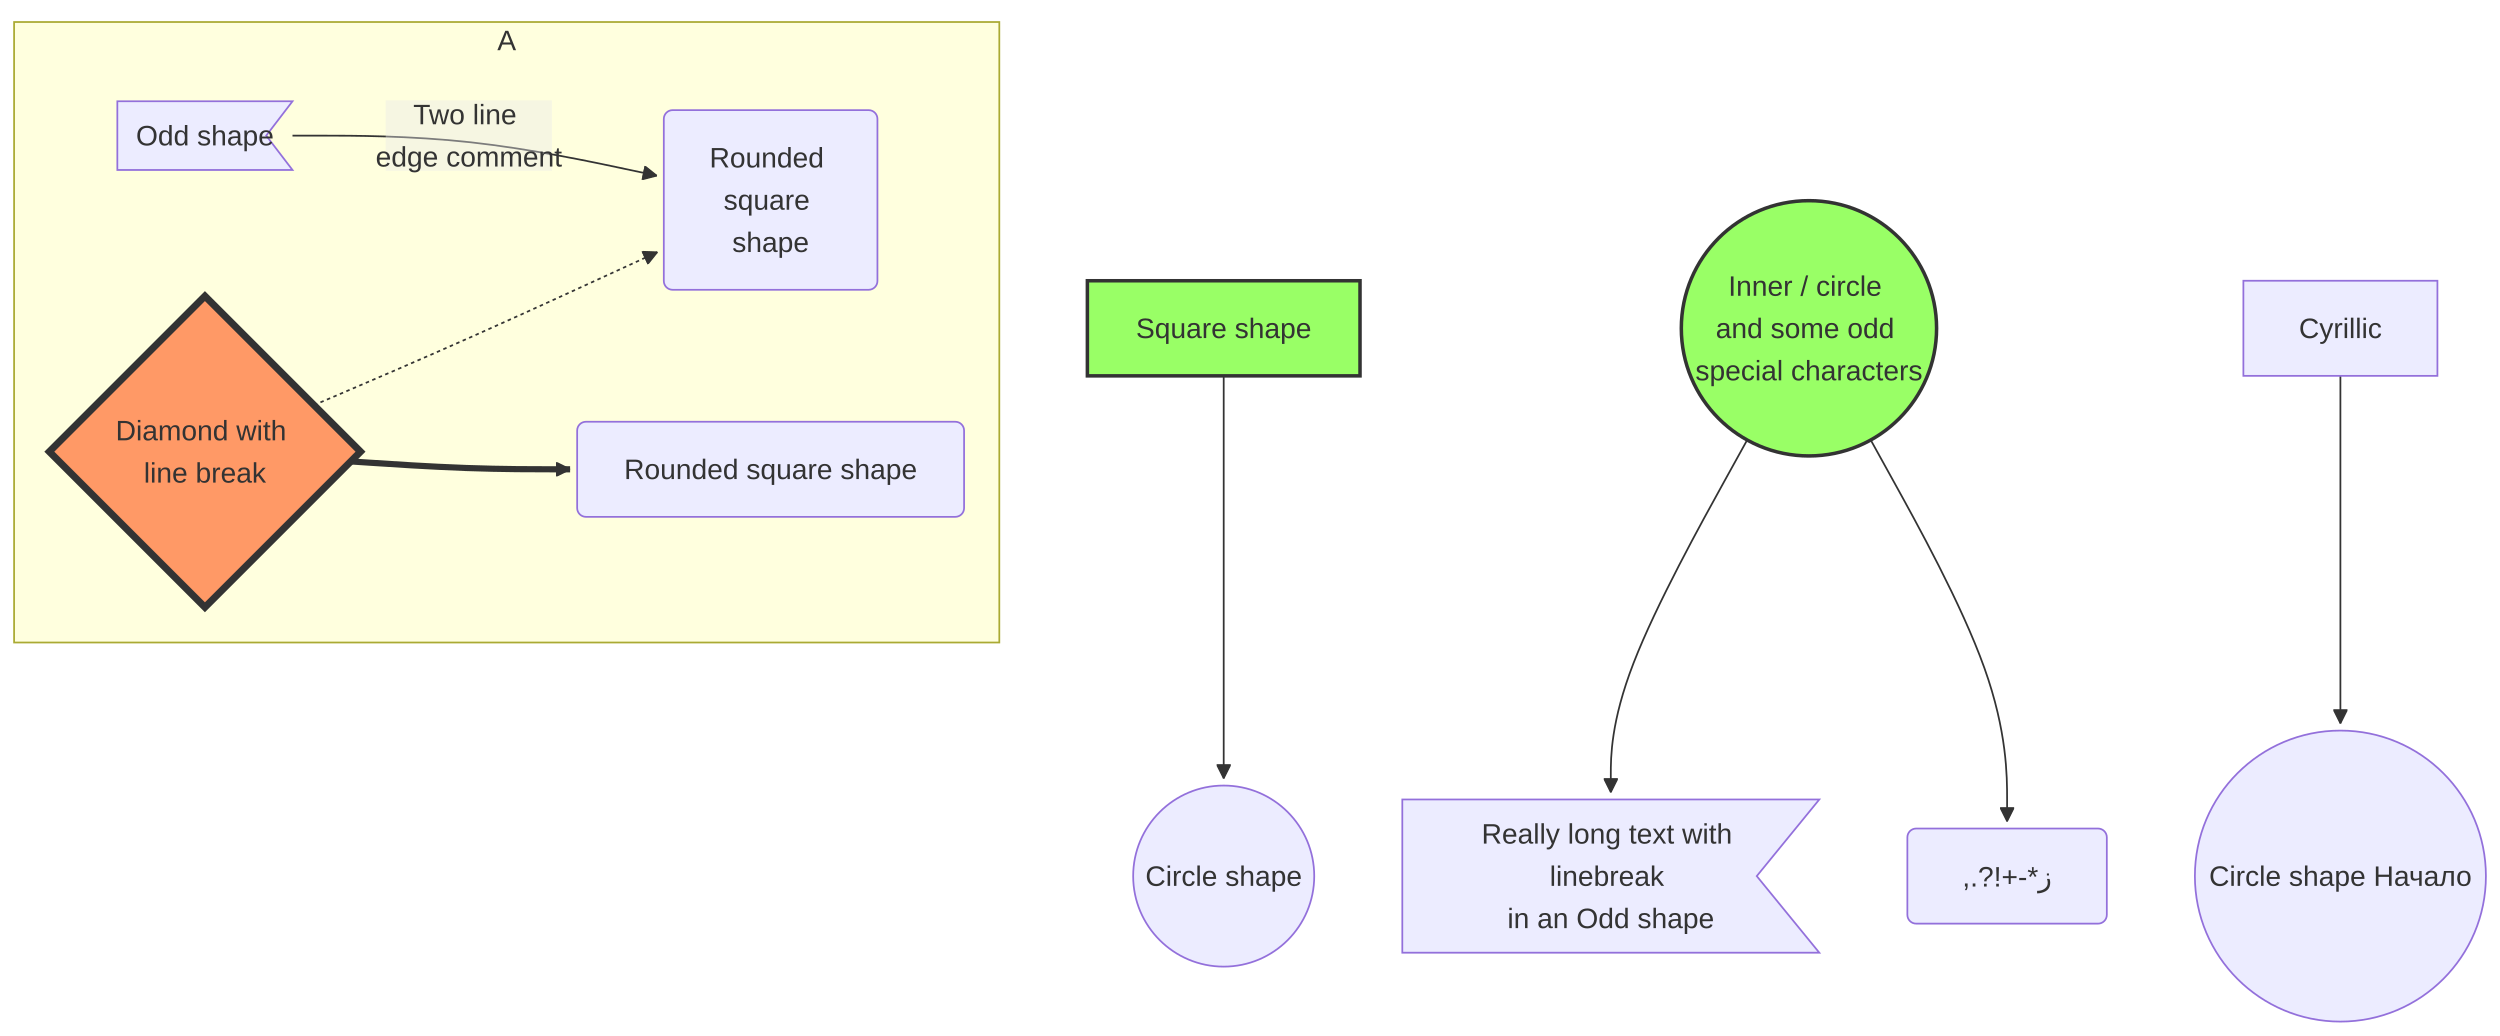
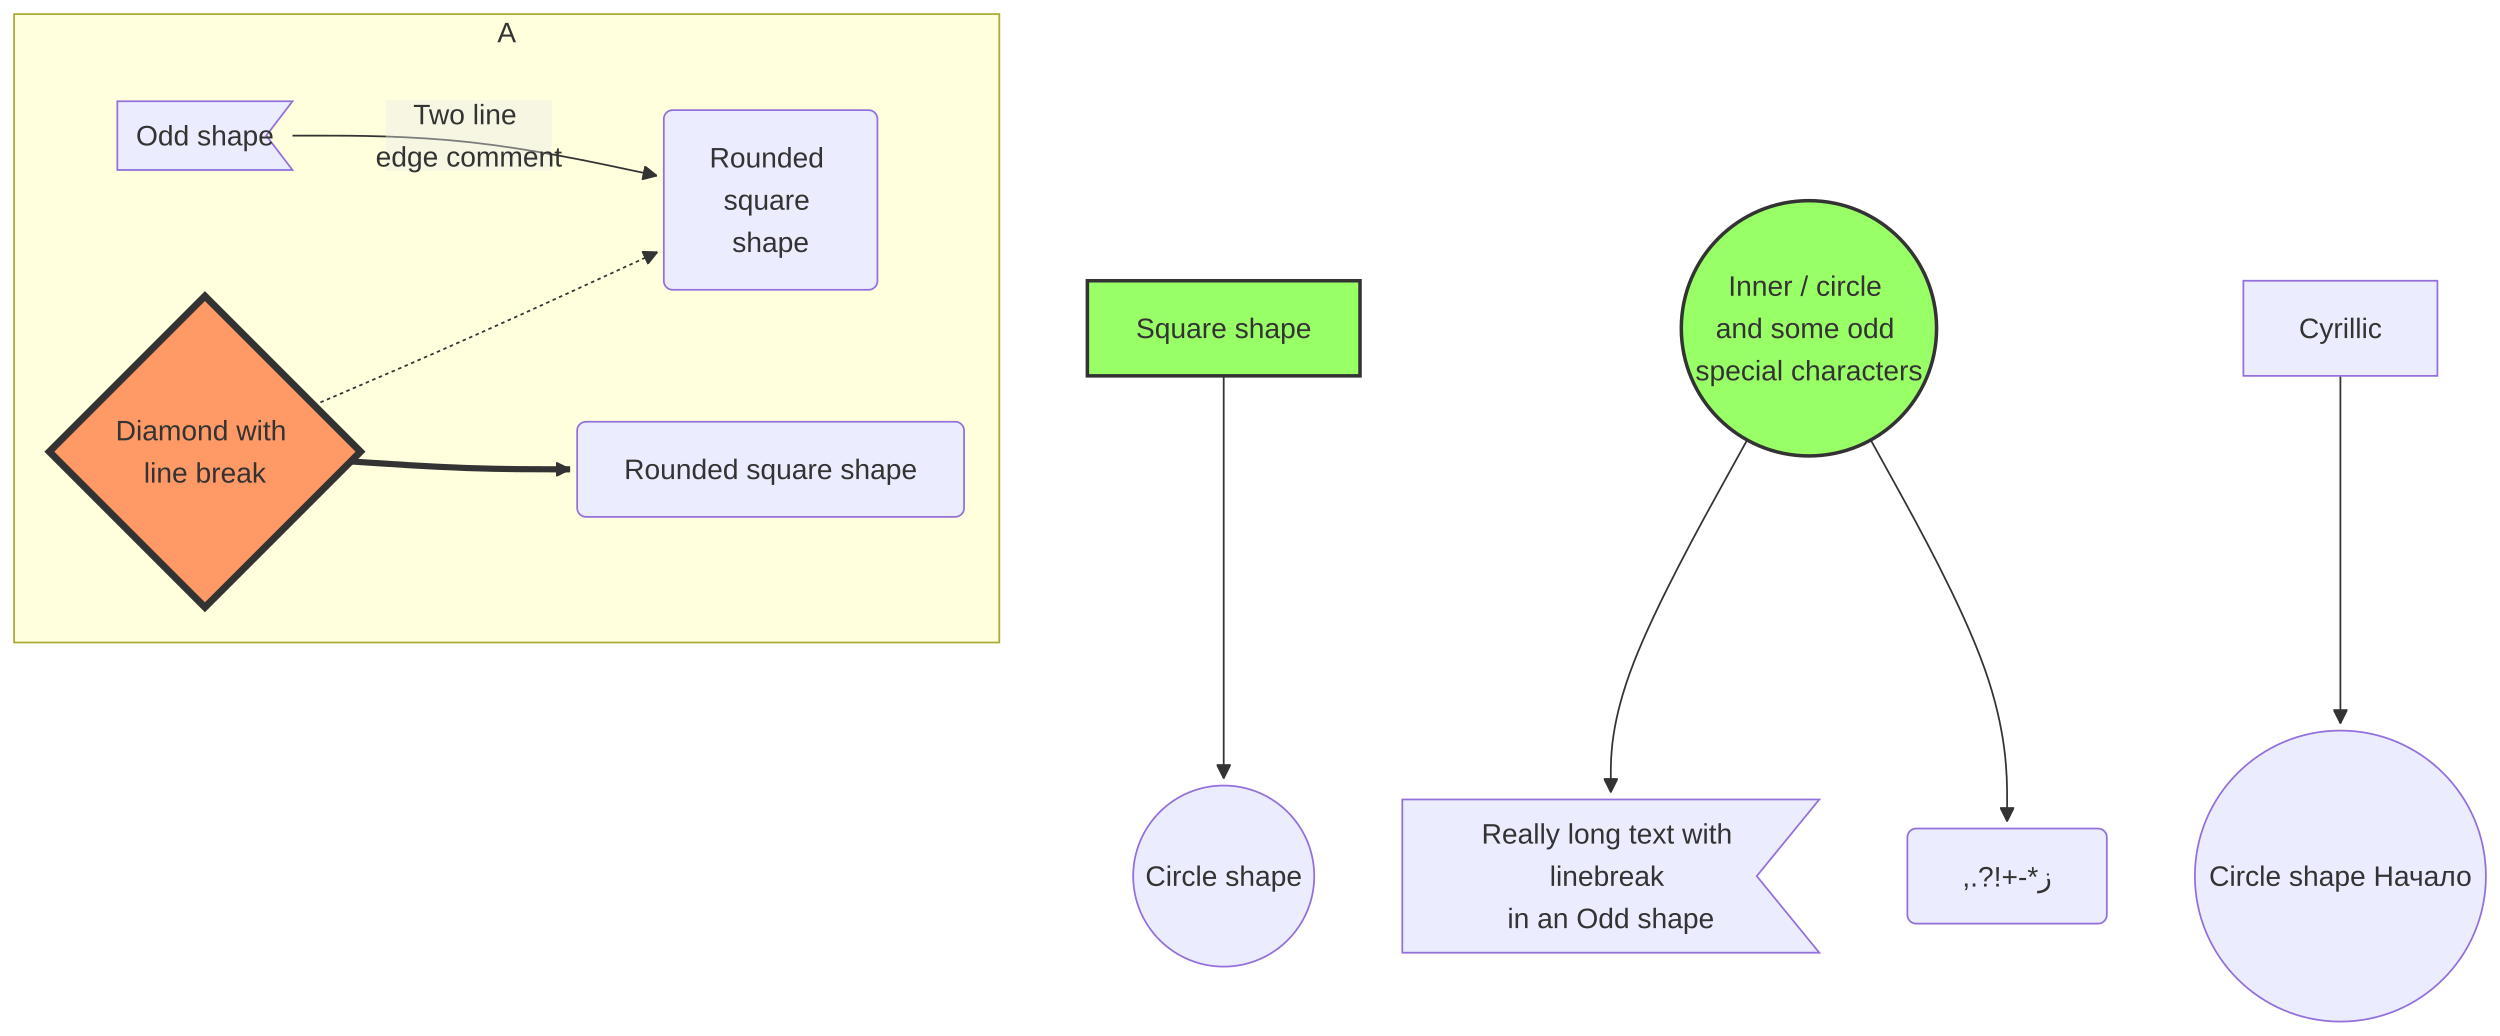
<svg xmlns="http://www.w3.org/2000/svg" width="1419.372" height="588.01" viewBox="-8 -8 1419.372 588.01" class="mermaid">
  <style>
.mermaid{font-family:trebuchet ms, verdana, arial, sans-serif;font-size:16px;fill:#333333;}
.error-icon{fill:#552222;}
.error-text{fill:#552222;stroke:#552222;}
.edge-thickness-normal{stroke-width:1px;}
.edge-thickness-thick{stroke-width:3.5px;}
.edge-pattern-solid{stroke-dasharray:0;}
.edge-thickness-invisible{stroke-width:0;fill:none;}
.edge-pattern-dashed{stroke-dasharray:3;}
.edge-pattern-dotted{stroke-dasharray:2;}
.marker{fill:#333333;stroke:#333333;}
.marker.cross{stroke:#333333;}
svg{font-family:trebuchet ms, verdana, arial, sans-serif;font-size:16px;}
p{margin:0;}
.label{font-family:trebuchet ms, verdana, arial, sans-serif;color:#333333;}
.cluster-label text{fill:#333333;}
.cluster-label span{color:#333333;}
.cluster-label span p{background-color:transparent;}
.label text,span{fill:#333333;color:#333333;}
.node rect,.node circle,.node ellipse,.node polygon,.node path{fill:#ECECFF;stroke:#9370DB;stroke-width:1px;}
.rough-node .label text,.node .label text,.image-shape .label,.icon-shape .label{text-anchor:middle;}
.node .katex path{fill:#000;stroke:#000;stroke-width:1px;}
.rough-node .label,.node .label,.image-shape .label,.icon-shape .label{text-align:center;}
.node.clickable{cursor:pointer;}
.root .anchor path{fill:#333333!important;stroke-width:0;stroke:#333333;}
.arrowheadPath{fill:#333333;}
.edgePath .path{stroke:#333333;stroke-width:2.0px;}
.flowchart-link{stroke:#333333;fill:none;}
.edgeLabel{background-color:rgba(232, 232, 232, 0.8);text-align:center;}
.edgeLabel p{background-color:rgba(232, 232, 232, 0.8);}
.edgeLabel rect{opacity:0.5;background-color:rgba(232, 232, 232, 0.8);fill:rgba(232, 232, 232, 0.8);}
.labelBkg{background-color:rgba(232, 232, 232, 0.5);}
.cluster rect{fill:#ffffde;stroke:#aaaa33;stroke-width:1px;}
.cluster text{fill:#333333;}
.cluster span{color:#333333;}
.flowchartTitleText{text-anchor:middle;font-size:18px;fill:#333333;}
rect.text{fill:none;stroke-width:0;}

.green rect { fill:#9f6 !important; stroke:#333 !important; stroke-width:2px !important; }
.green polygon { fill:#9f6 !important; stroke:#333 !important; stroke-width:2px !important; }
.green ellipse { fill:#9f6 !important; stroke:#333 !important; stroke-width:2px !important; }
.green circle { fill:#9f6 !important; stroke:#333 !important; stroke-width:2px !important; }
.green path { fill:#9f6 !important; stroke:#333 !important; stroke-width:2px !important; }
.orange rect { fill:#f96 !important; stroke:#333 !important; stroke-width:4px !important; }
.orange polygon { fill:#f96 !important; stroke:#333 !important; stroke-width:4px !important; }
.orange ellipse { fill:#f96 !important; stroke:#333 !important; stroke-width:4px !important; }
.orange circle { fill:#f96 !important; stroke:#333 !important; stroke-width:4px !important; }
.orange path { fill:#f96 !important; stroke:#333 !important; stroke-width:4px !important; }
  </style>
  <defs>
    <marker id="arrow_point" viewBox="0 0 10 10" refX="10" refY="5" markerWidth="8" markerHeight="8" orient="auto" markerUnits="userSpaceOnUse">
      <path d="M 0 0 L 10 5 L 0 10 z" class="marker" />
    </marker>
    <marker id="arrow_point_start" viewBox="0 0 10 10" refX="4.5" refY="5" markerWidth="8" markerHeight="8" orient="auto" markerUnits="userSpaceOnUse">
      <path d="M 0 5 L 10 10 L 10 0 z" class="marker" />
    </marker>
    <marker id="arrow_cross" viewBox="0 0 11 11" refX="12" refY="5.2" markerWidth="11" markerHeight="11" orient="auto" markerUnits="userSpaceOnUse">
      <path d="M 1 1 L 10 10 M 10 1 L 1 10" class="marker cross" fill="none" stroke-width="2" />
    </marker>
    <marker id="arrow_cross_start" viewBox="0 0 11 11" refX="-1" refY="5.2" markerWidth="11" markerHeight="11" orient="auto" markerUnits="userSpaceOnUse">
      <path d="M 1 1 L 10 10 M 10 1 L 1 10" class="marker cross" fill="none" stroke-width="2" />
    </marker>
    <marker id="arrow_circle" viewBox="0 0 10 10" refX="11" refY="5" markerWidth="11" markerHeight="11" orient="auto" markerUnits="userSpaceOnUse">
      <circle cx="5" cy="5" r="5" class="marker" />
    </marker>
    <marker id="arrow_circle_start" viewBox="0 0 10 10" refX="-1" refY="5" markerWidth="11" markerHeight="11" orient="auto" markerUnits="userSpaceOnUse">
      <circle cx="5" cy="5" r="5" class="marker" />
    </marker>
  </defs>
  <g class="root">
    <g class="clusters">
      <g class="cluster" id="subgraph-A">
-         <rect x="0" y="4.5" width="559.359" height="352.285" class="cluster" />
-         <text x="279.68" y="20.5" class="cluster-label" text-anchor="middle">A</text>
+         <rect x="0" y="0" width="559.359" height="356.785" class="cluster" />
+         <text x="279.68" y="16" class="cluster-label" text-anchor="middle">A</text>
      </g>
    </g>
    <g class="edgePaths">
      <g class="edge" id="edge-L-sq-ci-0">
        <path d="M686.754,205.393L686.754,234.791C686.754,264.19,686.754,322.988,686.754,361.088C686.754,399.189,686.754,416.592,686.754,425.294L686.754,433.995" class="edge-thickness-normal edge-pattern-solid edge-thickness-normal edge-pattern-solid flowchart-link" marker-end="url(#arrow_point)" />
      </g>
      <g class="edge" id="edge-L-od-ro-0">
        <path d="M158.063,69L174.749,69C191.435,69,224.807,69,259.291,72.794C293.774,76.588,329.369,84.176,347.166,87.97L364.963,91.764" class="edge-thickness-normal edge-pattern-solid edge-thickness-normal edge-pattern-solid flowchart-link" marker-end="url(#arrow_point)" />
      </g>
      <g class="edge" id="edge-L-di-ro-0">
        <path d="M170.241,222.006L184.897,215.746C199.554,209.486,228.867,196.966,261.367,182.487C293.867,168.008,329.554,151.57,347.398,143.351L365.242,135.132" class="edge-thickness-normal edge-pattern-dotted edge-thickness-normal edge-pattern-solid flowchart-link" marker-end="url(#arrow_point)" />
      </g>
      <g class="edge" id="edge-L-di-ro2-0">
        <path d="M191.153,253.972L202.324,254.718C213.495,255.463,235.837,256.954,256.592,257.7C277.346,258.445,296.513,258.445,306.096,258.445L315.68,258.445" class="edge-thickness-thick edge-pattern-solid edge-thickness-normal edge-pattern-solid flowchart-link" marker-end="url(#arrow_point)" />
      </g>
      <g class="edge" id="edge-L-e-od3-0">
        <path d="M983.956,241.804L971.052,265.134C958.148,288.464,932.339,335.125,919.435,368.474C906.531,401.823,906.531,421.86,906.531,431.879L906.531,441.898" class="edge-thickness-normal edge-pattern-solid edge-thickness-normal edge-pattern-solid flowchart-link" marker-end="url(#arrow_point)" />
      </g>
      <g class="edge" id="edge-L-e-f-0">
        <path d="M1054.102,241.804L1067.006,265.134C1079.91,288.464,1105.719,335.125,1118.623,371.224C1131.527,407.323,1131.527,432.86,1131.527,445.629L1131.527,458.398" class="edge-thickness-normal edge-pattern-solid edge-thickness-normal edge-pattern-solid flowchart-link" marker-end="url(#arrow_point)" />
      </g>
      <g class="edge" id="edge-L-cyr-cyr2-0">
        <path d="M1320.76,205.393L1320.76,234.791C1320.76,264.19,1320.76,322.988,1320.76,355.886C1320.76,388.785,1320.76,395.785,1320.76,399.285L1320.76,402.785" class="edge-thickness-normal edge-pattern-solid edge-thickness-normal edge-pattern-solid flowchart-link" marker-end="url(#arrow_point)" />
      </g>
    </g>
    <g class="edgeLabels">
      <g class="edgeLabel" id="edge-label-L-od-ro-0">
        <rect x="210.98" y="49" width="94.4" height="40" class="edge-label-bg" />
        <text x="258.18" y="69" class="edge-label" text-anchor="middle" dominant-baseline="central">
          <tspan x="258.18" y="69" dy="-0.75em">Two line</tspan>
          <tspan x="258.18" dy="1.5em">edge comment</tspan>
        </text>
      </g>
    </g>
    <g class="nodes">
      <g class="node default green" id="node-sq">
        <rect x="609.359" y="151.393" width="154.789" height="54" style="fill:#9f6 !important;stroke:#333 !important;stroke-width:2px !important" />
        <text x="686.754" y="178.393" class="label" text-anchor="middle" dominant-baseline="central">Square shape</text>
      </g>
      <g class="node default" id="node-ci">
        <circle cx="686.754" cy="489.398" r="51.402" />
        <text x="686.754" y="489.398" class="label" text-anchor="middle" dominant-baseline="central">Circle shape</text>
      </g>
      <g class="node default" id="node-od">
        <path d="M 58.617 49.5 L 158.063 49.5 L 143.146 69 L 158.063 88.5 L 58.617 88.5 Z" />
        <text x="108.34" y="69" class="label" text-anchor="middle" dominant-baseline="central">Odd shape</text>
      </g>
      <g class="node default" id="node-ro">
        <path d="M 373.875 54.525 H 485.164 A 5 5 0 0 1 490.164 59.525 V 151.525 A 5 5 0 0 1 485.164 156.525 H 373.875 A 5 5 0 0 1 368.875 151.525 V 59.525 A 5 5 0 0 1 373.875 54.525 Z" />
        <text x="429.52" y="105.525" class="label" text-anchor="middle" dominant-baseline="central">
          <tspan x="429.52" y="105.525" dy="-1.5em">Rounded</tspan>
          <tspan x="429.52" dy="1.5em">square</tspan>
          <tspan x="429.52" dy="1.5em">shape</tspan>
        </text>
      </g>
      <g class="node default orange" id="node-di">
        <polygon points="108.34,160.105 196.68,248.445 108.34,336.785 20,248.445" style="fill:#f96 !important;stroke:#333 !important;stroke-width:4px !important" />
        <text x="108.34" y="248.445" class="label" text-anchor="middle" dominant-baseline="central">
          <tspan x="108.34" y="248.445" dy="-0.75em">Diamond with</tspan>
          <tspan x="108.34" dy="1.5em">line break</tspan>
        </text>
      </g>
      <g class="node default" id="node-ro2">
        <path d="M 324.68 231.445 H 534.359 A 5 5 0 0 1 539.359 236.445 V 280.445 A 5 5 0 0 1 534.359 285.445 H 324.68 A 5 5 0 0 1 319.68 280.445 V 236.445 A 5 5 0 0 1 324.68 231.445 Z" />
        <text x="429.52" y="258.445" class="label" text-anchor="middle" dominant-baseline="central">Rounded square shape</text>
      </g>
      <g class="node default green" id="node-e">
        <circle cx="1019.029" cy="178.393" r="72.465" style="fill:#9f6 !important;stroke:#333 !important;stroke-width:2px !important" />
        <text x="1019.029" y="178.393" class="label" text-anchor="middle" dominant-baseline="central">
          <tspan x="1019.029" y="178.393" dy="-1.5em">Inner / circle</tspan>
          <tspan x="1019.029" dy="1.5em">and some odd</tspan>
          <tspan x="1019.029" dy="1.5em">special characters</tspan>
        </text>
      </g>
      <g class="node default" id="node-od3">
        <path d="M 788.156 445.898 L 1024.906 445.898 L 989.394 489.398 L 1024.906 532.898 L 788.156 532.898 Z" />
        <text x="906.531" y="489.398" class="label" text-anchor="middle" dominant-baseline="central">
          <tspan x="906.531" y="489.398" dy="-1.5em">Really long text with</tspan>
          <tspan x="906.531" dy="1.5em">linebreak</tspan>
          <tspan x="906.531" dy="1.5em">in an Odd shape</tspan>
        </text>
      </g>
      <g class="node default" id="node-f">
        <path d="M 1079.906 462.398 H 1183.147 A 5 5 0 0 1 1188.147 467.398 V 511.398 A 5 5 0 0 1 1183.147 516.398 H 1079.906 A 5 5 0 0 1 1074.906 511.398 V 467.398 A 5 5 0 0 1 1079.906 462.398 Z" />
        <text x="1131.527" y="489.398" class="label" text-anchor="middle" dominant-baseline="central">,.?!+-*ز</text>
      </g>
      <g class="node default" id="node-cyr">
        <rect x="1265.677" y="151.393" width="110.164" height="54" />
        <text x="1320.76" y="178.393" class="label" text-anchor="middle" dominant-baseline="central">Cyrillic</text>
      </g>
      <g class="node default" id="node-cyr2">
        <circle cx="1320.76" cy="489.398" r="82.613" />
        <text x="1320.76" y="489.398" class="label" text-anchor="middle" dominant-baseline="central">Circle shape Начало</text>
      </g>
    </g>
  </g>
</svg>
